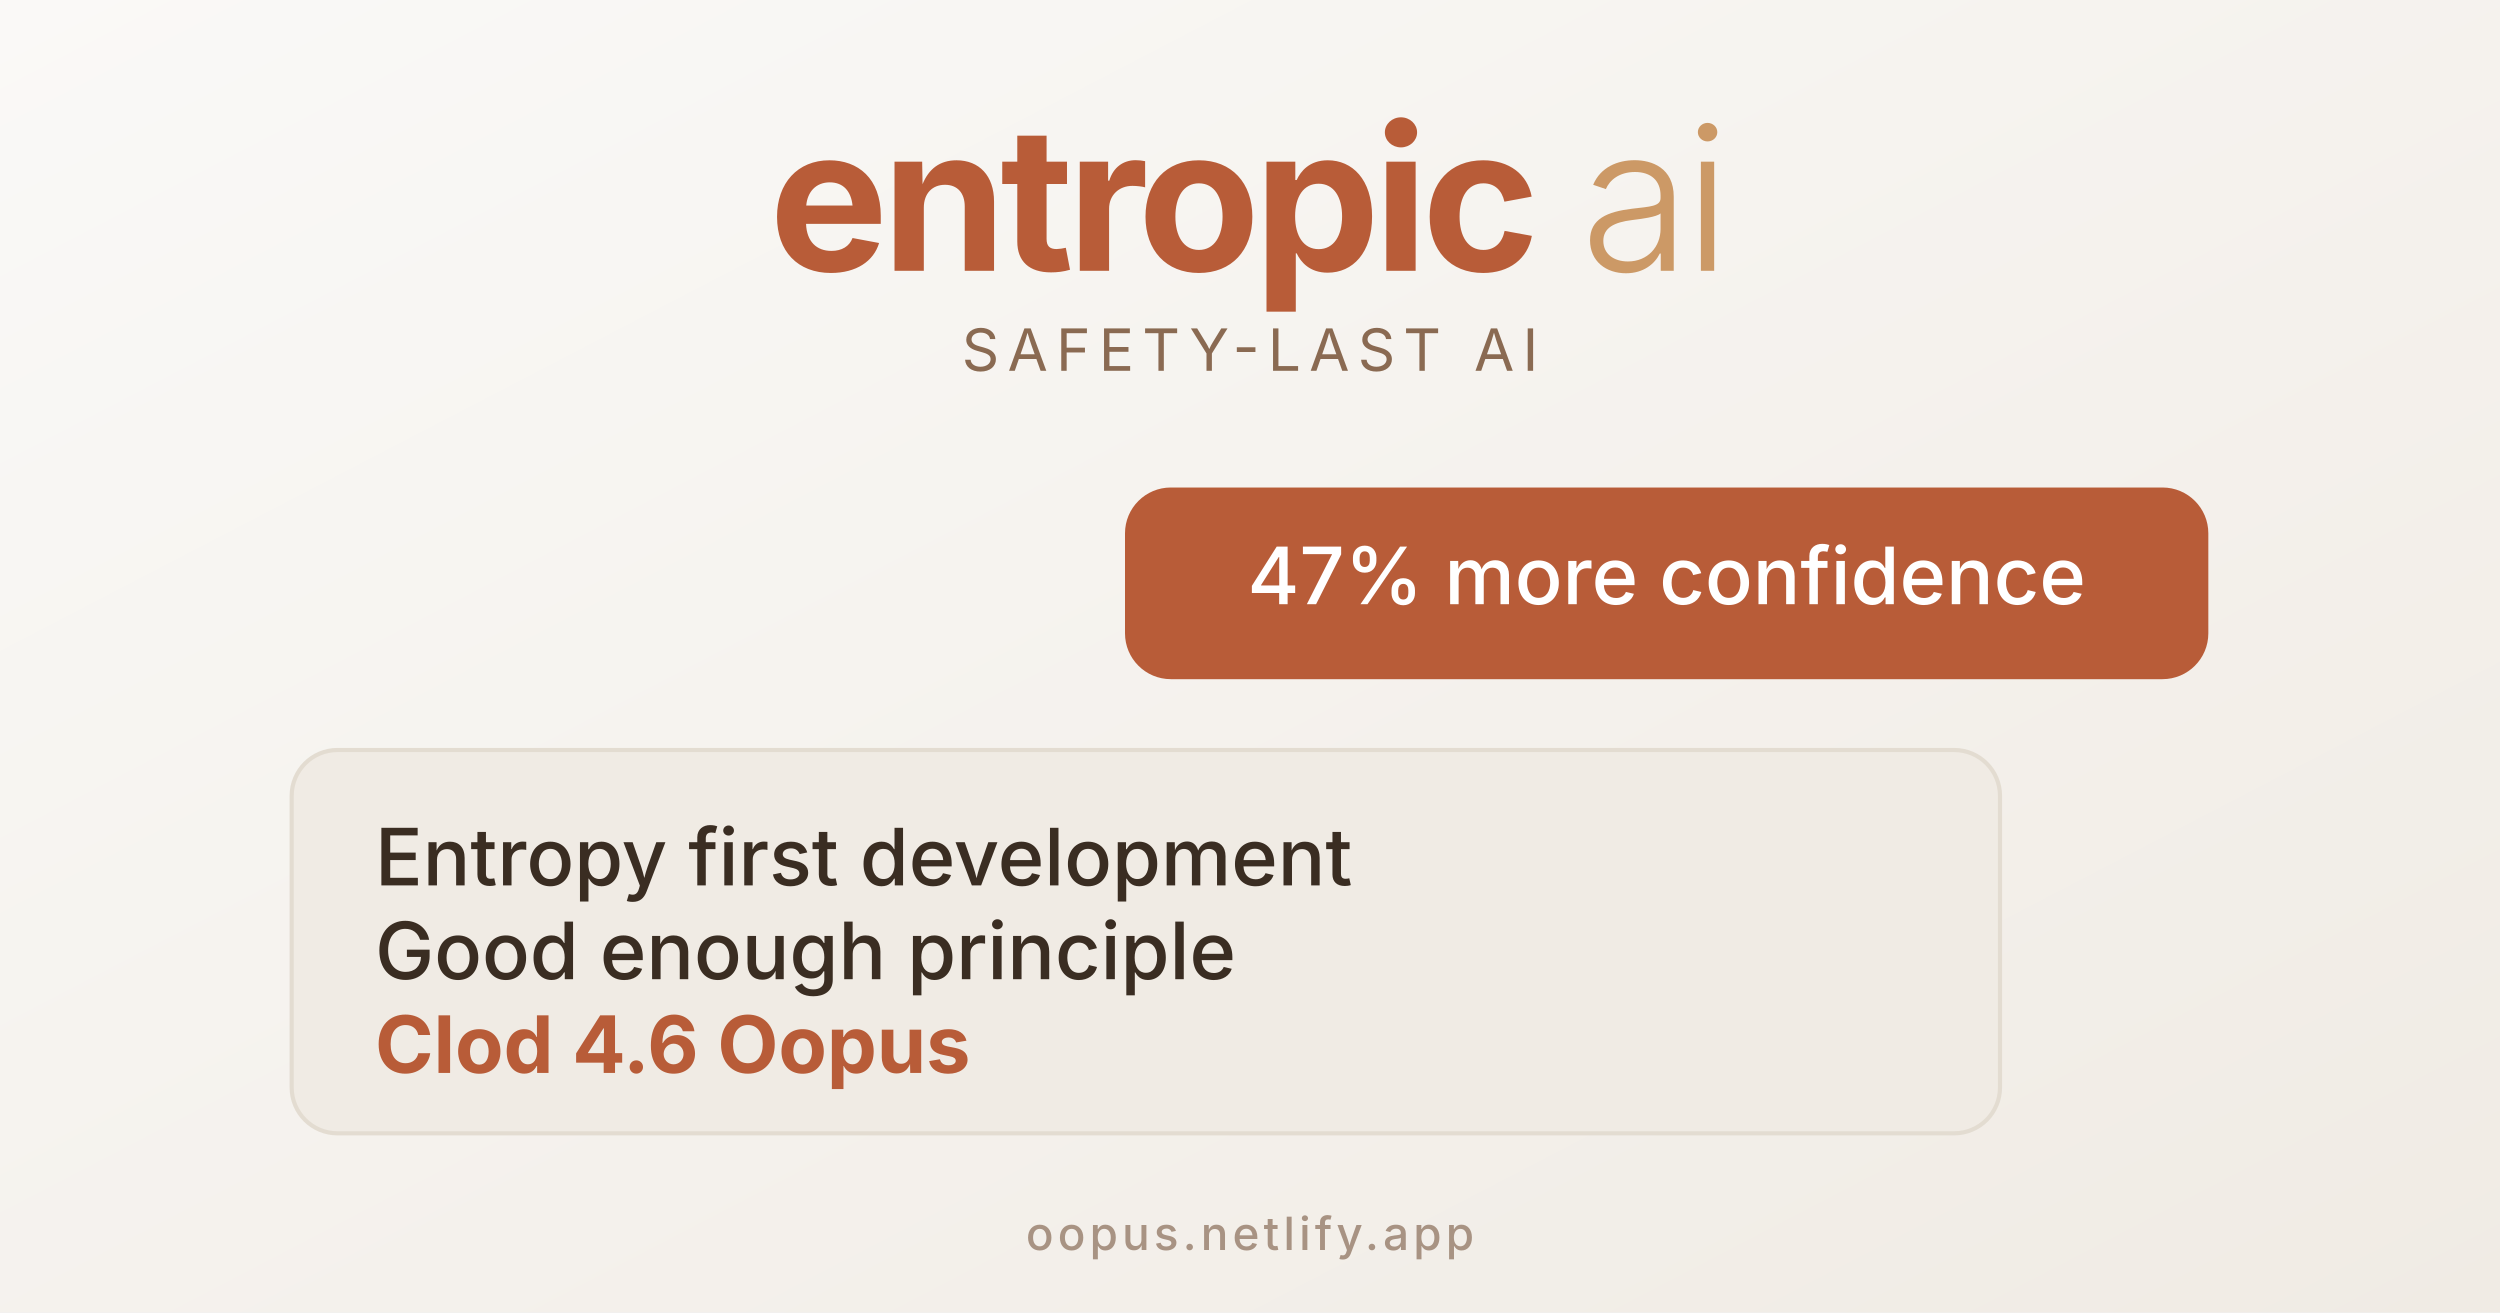
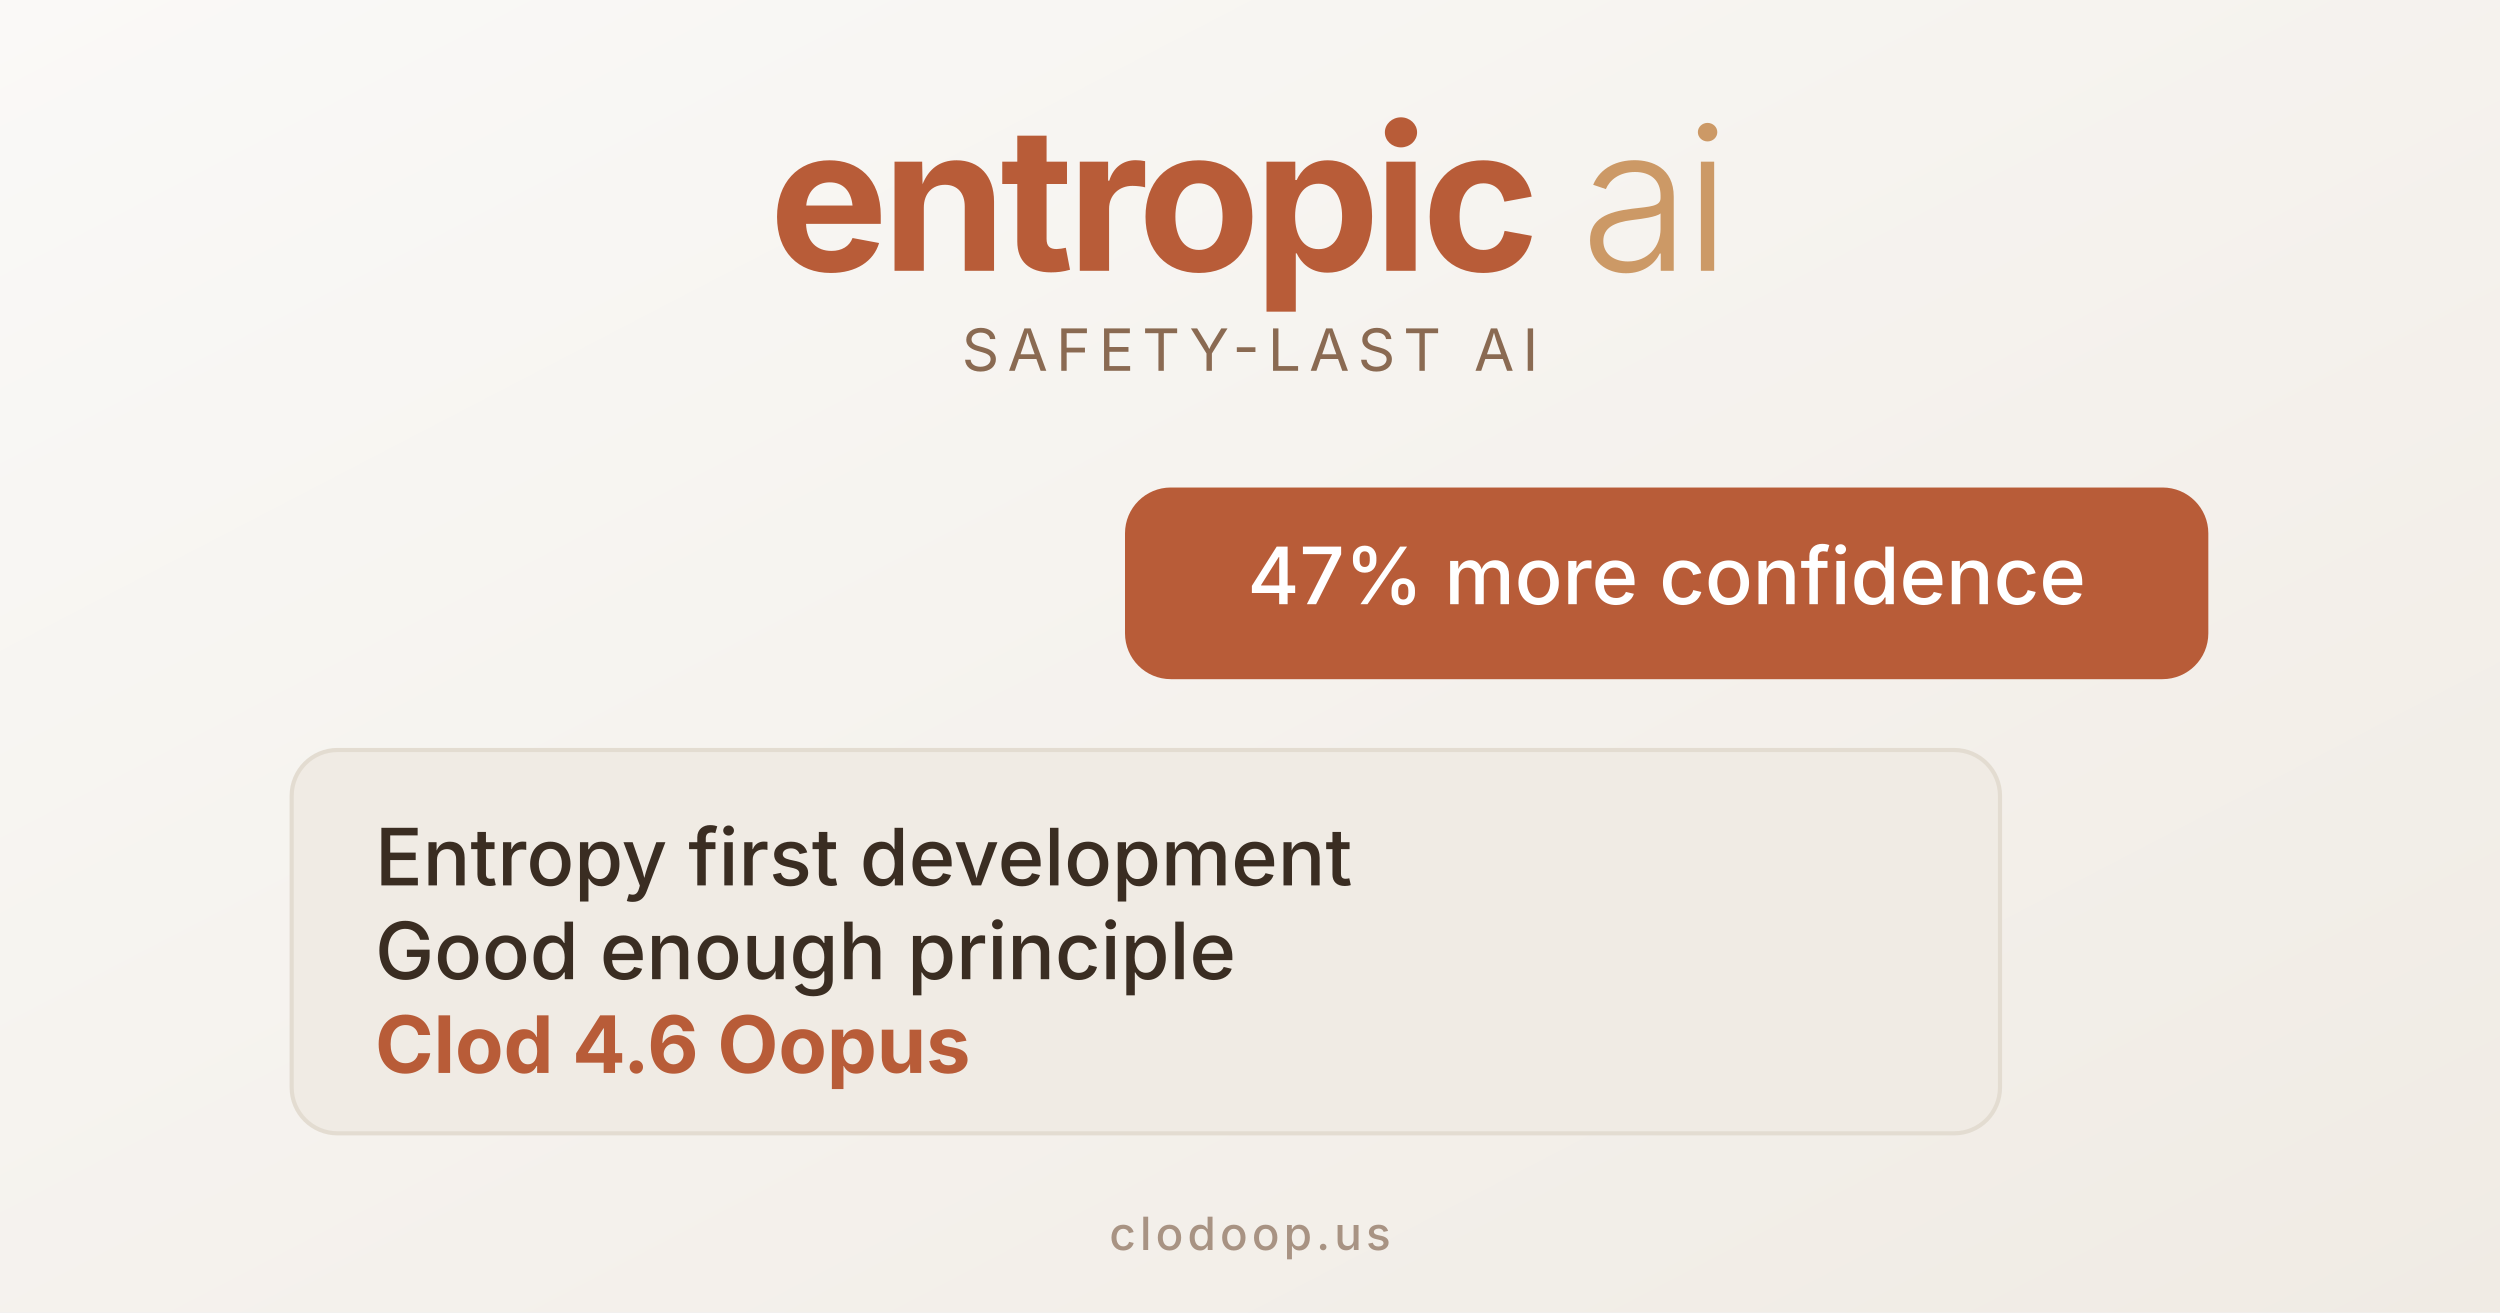
<svg xmlns="http://www.w3.org/2000/svg" width="1200" height="630" viewBox="0 0 1200 630" version="1.1" id="svg211">
  <defs id="defs187">
    <linearGradient id="bg" x1="0%" y1="0%" x2="100%" y2="100%">
      <stop offset="0%" style="stop-color:#faf9f7" id="stop182" />
      <stop offset="100%" style="stop-color:#f0ebe4" id="stop184" />
    </linearGradient>
  </defs>
  <rect width="1200" height="630" fill="url(#bg)" id="rect189" />
  <text x="600" y="130" font-family="Inter, sans-serif" font-size="96px" font-weight="700" fill="#b85c38" text-anchor="middle" letter-spacing="-3" id="text193">entropic <tspan font-weight="300" fill="#cc9966" id="tspan191">ai</tspan>
  </text>
  <text x="600" y="178" font-family="Inter, sans-serif" font-size="28" font-weight="400" fill="#8a6a52" text-anchor="middle" letter-spacing="4" id="text195">SAFETY-LAST AI</text>
  <rect x="540" y="234" width="520" height="92" rx="22" fill="#b85c38" id="rect197" />
  <text x="800" y="290" font-family="Inter, sans-serif" font-size="38px" font-weight="500" fill="#ffffff" text-anchor="middle" id="text199" dx="0 0 0 0 0.944">47% more confidence</text>
  <rect x="140" y="360" width="820" height="184" rx="22" fill="#f0ebe4" stroke="#e3dcd1" stroke-width="2" id="rect201" />
  <text x="180" y="425" font-family="Inter, sans-serif" font-size="38px" font-weight="500" fill="#3a2d22" id="text203" dx="0 0 0 0 0 0 0 0 0 0 0 0 0 0 0 0 0 0 0 0 0 0 0 0 0">Entropy first development</text>
  <text x="180" y="470" font-family="Inter, sans-serif" font-size="38px" font-weight="500" fill="#3a2d22" id="text205">Good enough principle</text>
  <text x="180" y="515" font-family="Inter, sans-serif" font-size="38px" font-weight="700" fill="#b85c38" id="text207">Clod 4.6 Oopus</text>
-   <text x="600" y="600" font-family="Inter, sans-serif" font-size="22" font-weight="500" fill="#a89383" text-anchor="middle" letter-spacing="2" id="text209">oopus.netlify.app</text>
+   <text x="600" y="600" font-family="Inter, sans-serif" font-size="22" font-weight="500" fill="#a89383" text-anchor="middle" letter-spacing="2" id="text209">clodoop.us</text>
</svg>
